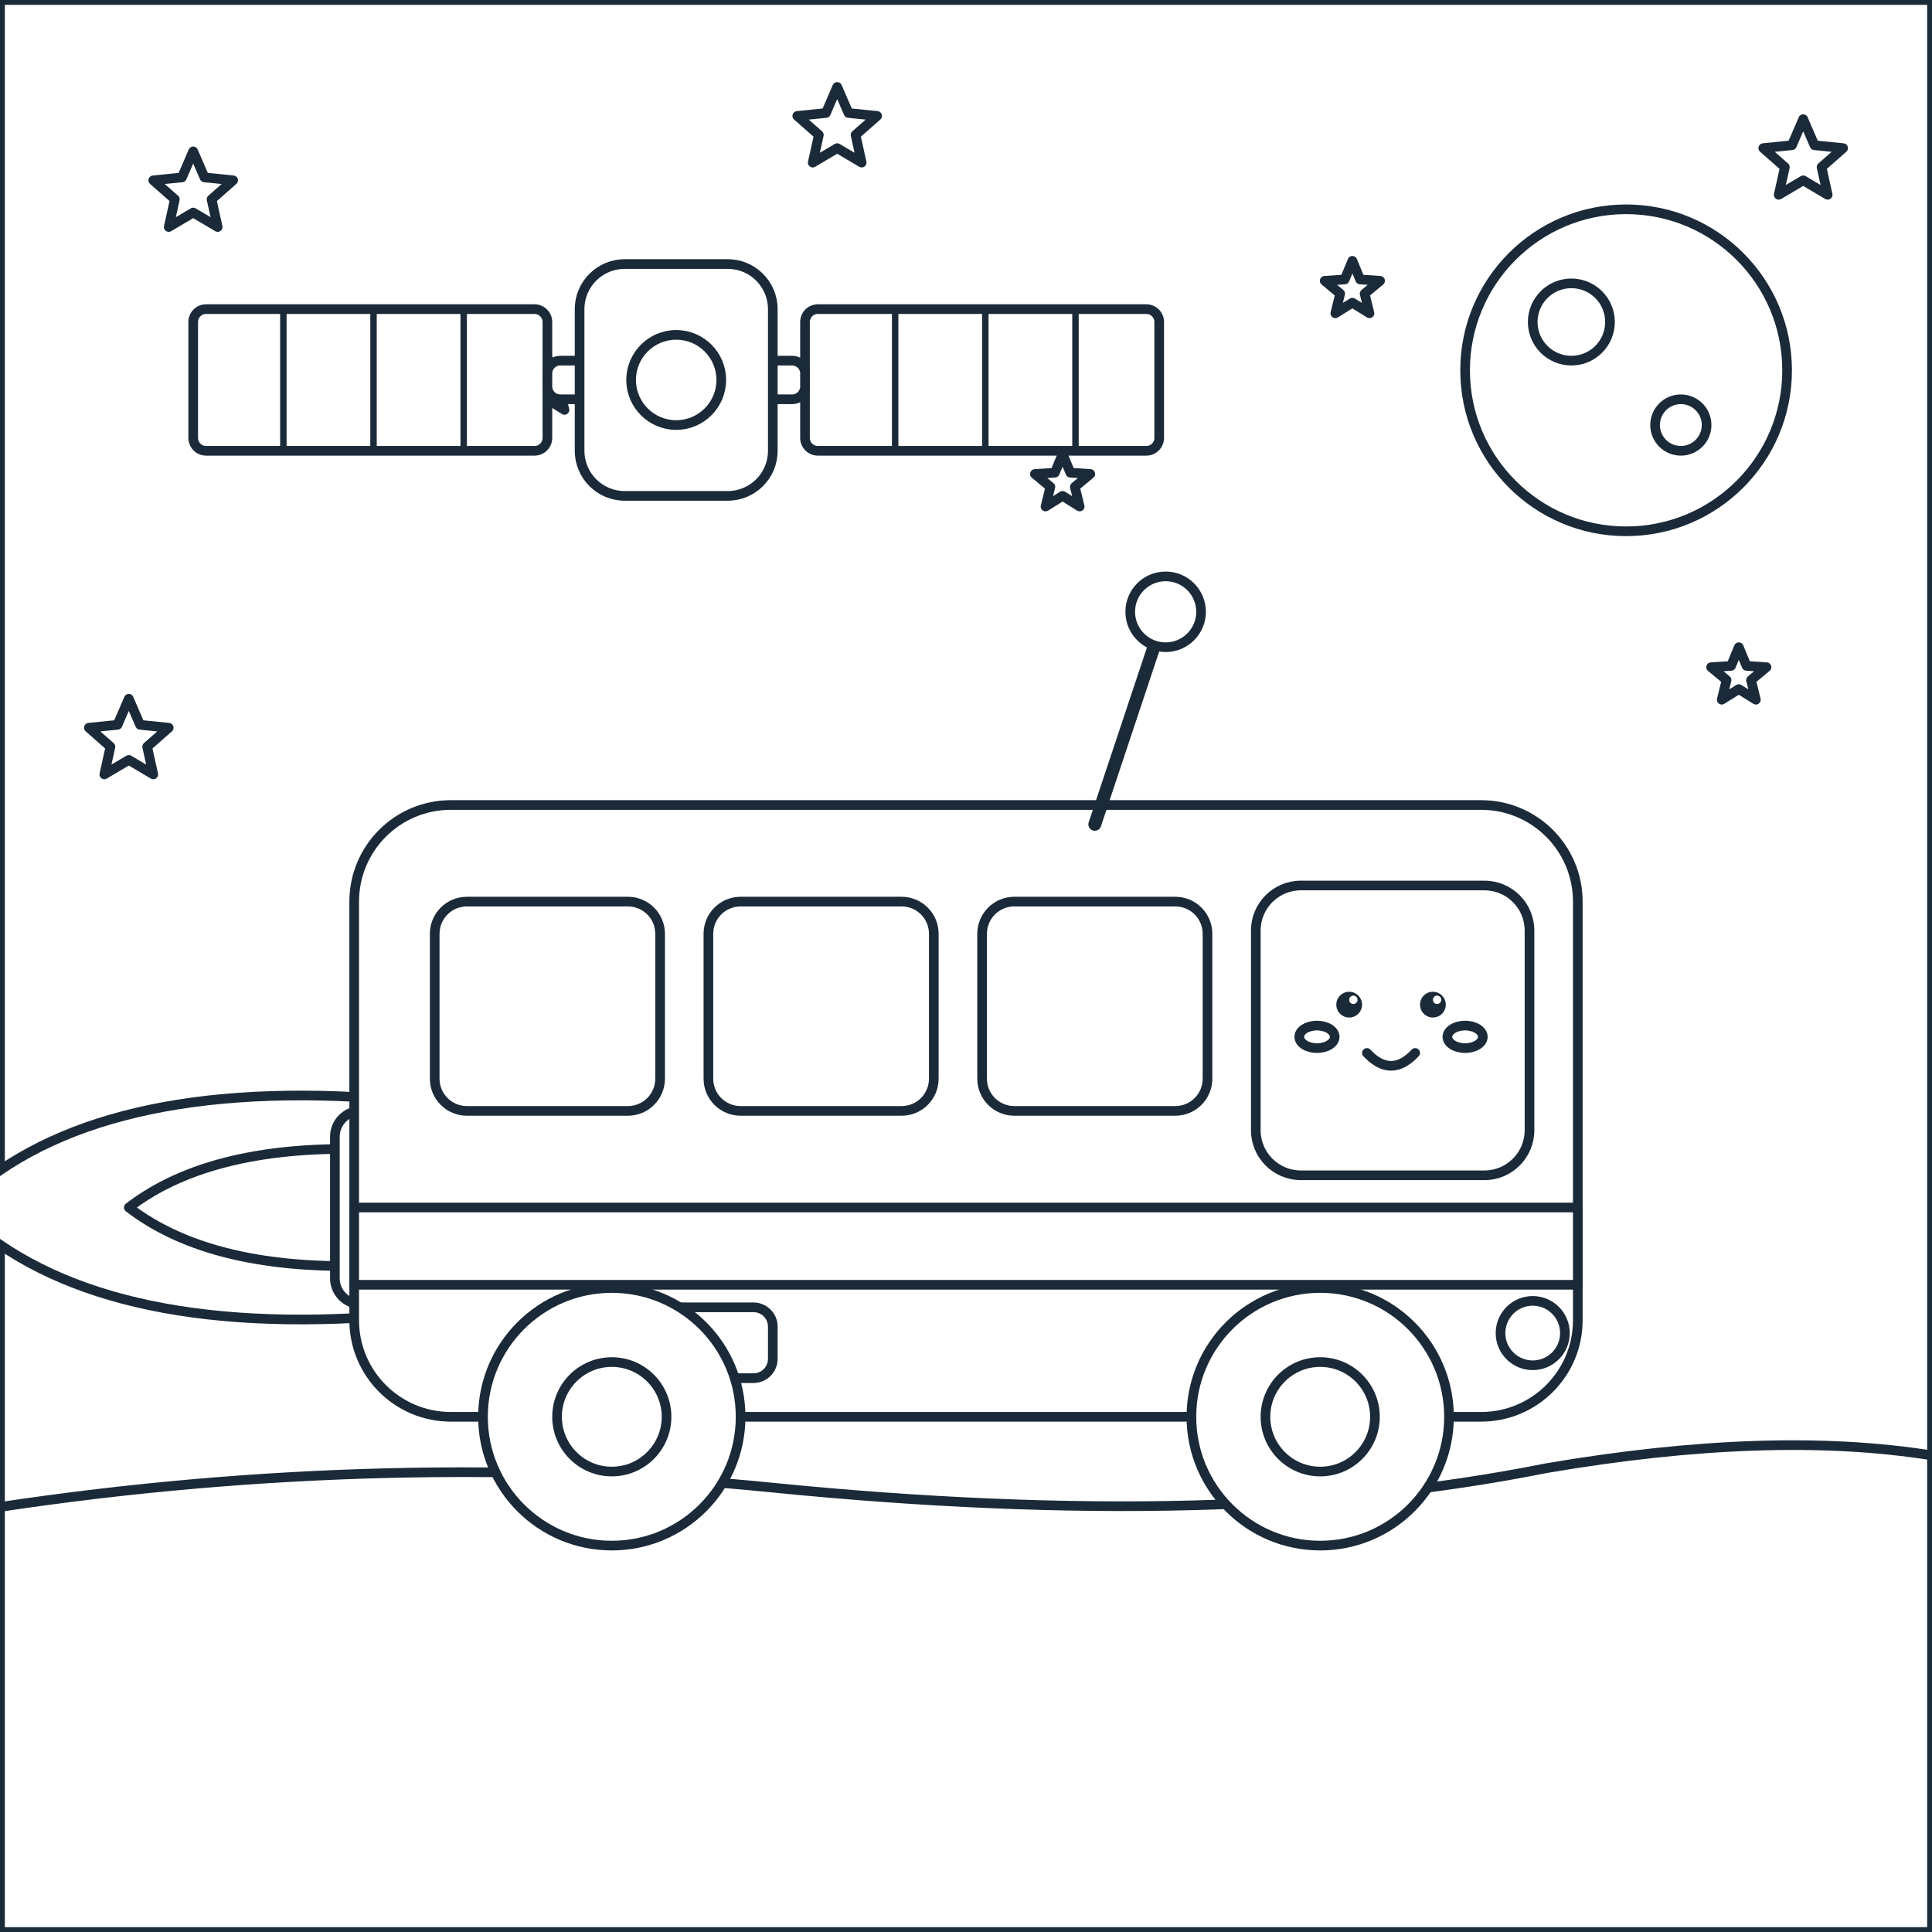
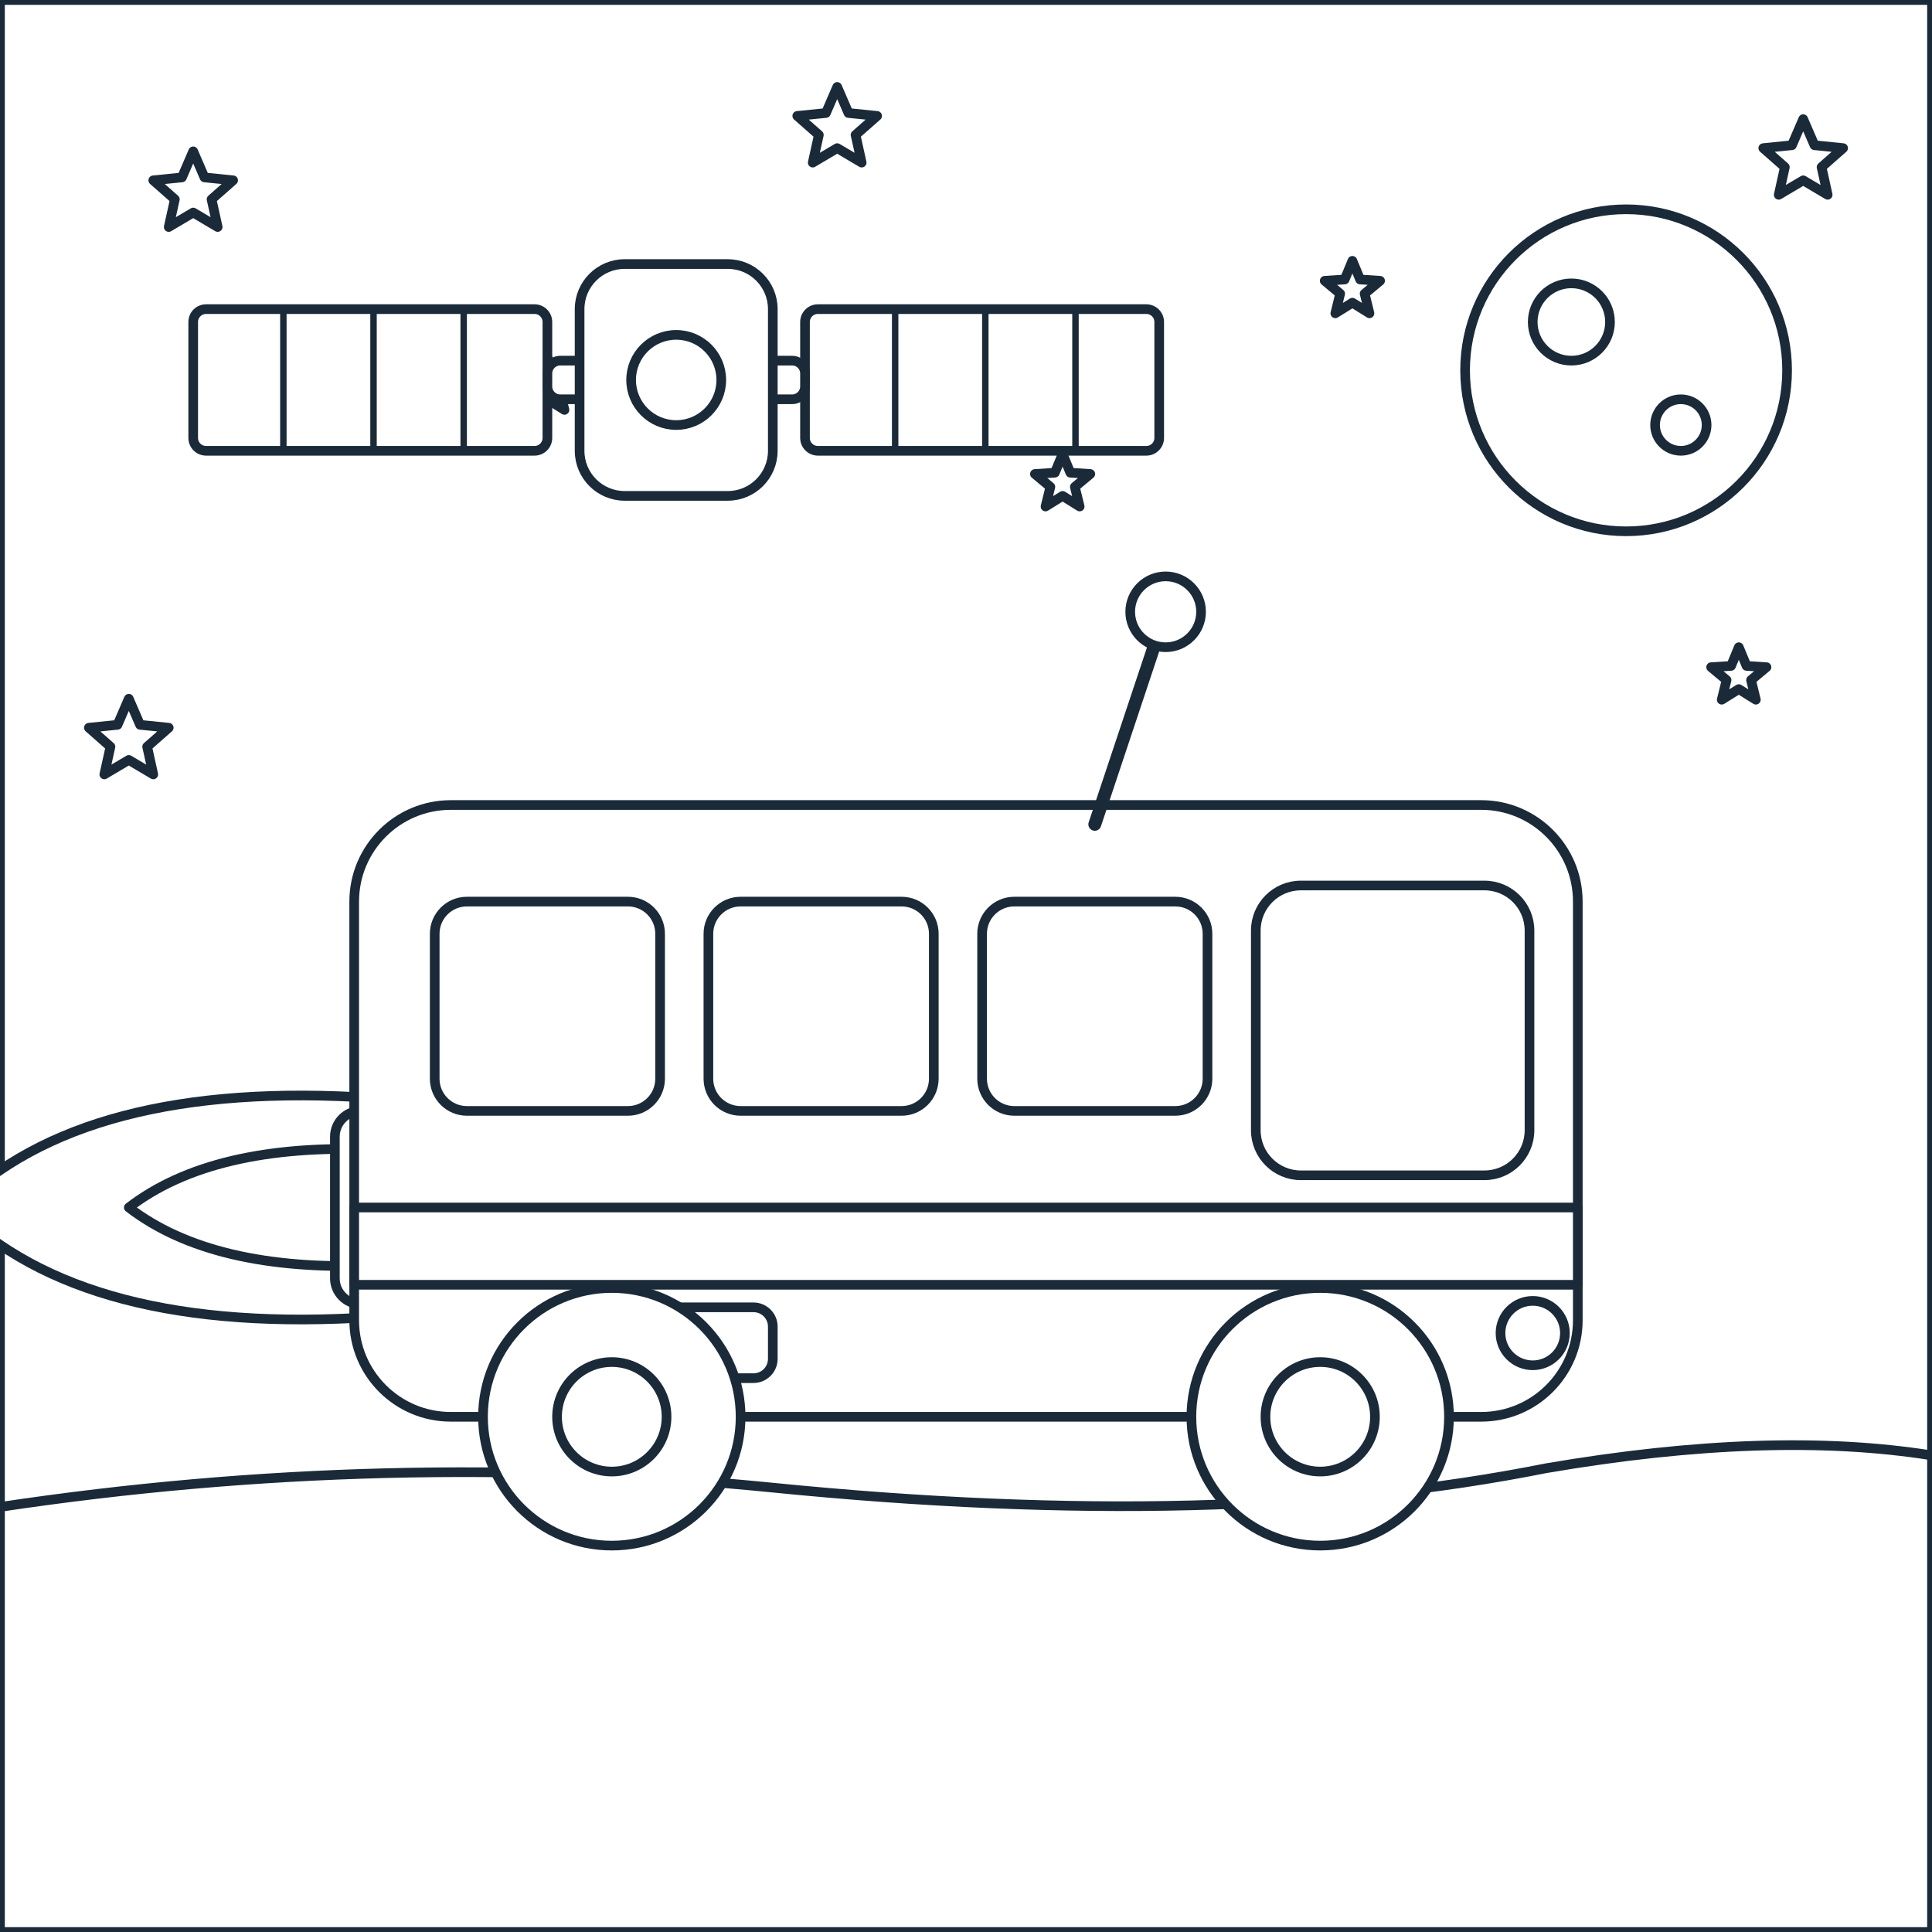
<svg xmlns="http://www.w3.org/2000/svg" viewBox="0 0 600 600" data-picture="xe-buyt-vu-tru--the-a-tham-hiem">
  <g class="scene-back">
    <rect x="0" y="0" width="600" height="600" rx="0" id="r-nen-troi" data-region="nen-troi" class="region" fill="#FFFFFF" stroke="#1B2A38" stroke-width="3" stroke-linejoin="round" />
    <polygon points="60,47 63.5,55.1 72.4,56 65.7,61.9 67.6,70.5 60,66 52.4,70.5 54.3,61.9 47.6,56 56.5,55.1" id="r-sao-1" data-region="sao-1" class="region" fill="#FFFFFF" stroke="#1B2A38" stroke-width="3" stroke-linejoin="round" />
    <polygon points="170,111 172.4,116.8 178.6,117.2 173.8,121.2 175.3,127.3 170,124 164.7,127.3 166.2,121.2 161.4,117.2 167.6,116.8" id="r-sao-2" data-region="sao-2" class="region" fill="#FFFFFF" stroke="#1B2A38" stroke-width="3" stroke-linejoin="round" />
    <polygon points="260,27 263.5,35.1 272.4,36 265.7,41.9 267.6,50.5 260,46 252.4,50.5 254.3,41.9 247.6,36 256.5,35.1" id="r-sao-3" data-region="sao-3" class="region" fill="#FFFFFF" stroke="#1B2A38" stroke-width="3" stroke-linejoin="round" />
    <polygon points="420,81 422.4,86.8 428.6,87.2 423.8,91.2 425.3,97.3 420,94 414.7,97.3 416.2,91.2 411.4,87.2 417.6,86.8" id="r-sao-4" data-region="sao-4" class="region" fill="#FFFFFF" stroke="#1B2A38" stroke-width="3" stroke-linejoin="round" />
    <polygon points="560,37 563.5,45.1 572.4,46 565.7,51.9 567.6,60.5 560,56 552.4,60.5 554.3,51.9 547.6,46 556.5,45.1" id="r-sao-5" data-region="sao-5" class="region" fill="#FFFFFF" stroke="#1B2A38" stroke-width="3" stroke-linejoin="round" />
    <polygon points="540,201 542.4,206.8 548.6,207.2 543.8,211.2 545.3,217.3 540,214 534.7,217.3 536.2,211.2 531.4,207.2 537.6,206.8" id="r-sao-6" data-region="sao-6" class="region" fill="#FFFFFF" stroke="#1B2A38" stroke-width="3" stroke-linejoin="round" />
    <polygon points="40,217 43.5,225.1 52.4,226 45.7,231.9 47.6,240.5 40,236 32.4,240.5 34.3,231.9 27.6,226 36.5,225.1" id="r-sao-7" data-region="sao-7" class="region" fill="#FFFFFF" stroke="#1B2A38" stroke-width="3" stroke-linejoin="round" />
    <polygon points="330,141 332.4,146.8 338.6,147.2 333.8,151.2 335.3,157.3 330,154 324.7,157.3 326.2,151.2 321.4,147.2 327.6,146.8" id="r-sao-8" data-region="sao-8" class="region" fill="#FFFFFF" stroke="#1B2A38" stroke-width="3" stroke-linejoin="round" />
    <ellipse cx="505" cy="115" rx="50" ry="50" id="r-hanh-tinh" data-region="hanh-tinh" class="region" fill="#FFFFFF" stroke="#1B2A38" stroke-width="3" stroke-linejoin="round" />
    <ellipse cx="488" cy="100" rx="12" ry="12" id="r-ho-hanh-tinh-1" data-region="ho-hanh-tinh-1" class="region" fill="#FFFFFF" stroke="#1B2A38" stroke-width="3" stroke-linejoin="round" />
    <ellipse cx="522" cy="132" rx="8" ry="8" id="r-ho-hanh-tinh-2" data-region="ho-hanh-tinh-2" class="region" fill="#FFFFFF" stroke="#1B2A38" stroke-width="3" stroke-linejoin="round" />
    <rect x="60" y="96" width="110" height="44" rx="4" id="r-tam-pin-trai" data-region="tam-pin-trai" class="region" fill="#FFFFFF" stroke="#1B2A38" stroke-width="3" stroke-linejoin="round" />
    <rect x="250" y="96" width="110" height="44" rx="4" id="r-tam-pin-phai" data-region="tam-pin-phai" class="region" fill="#FFFFFF" stroke="#1B2A38" stroke-width="3" stroke-linejoin="round" />
    <rect x="170" y="112" width="80" height="12" rx="4" id="r-thanh-noi" data-region="thanh-noi" class="region" fill="#FFFFFF" stroke="#1B2A38" stroke-width="3" stroke-linejoin="round" />
    <rect x="180" y="82" width="60" height="72" rx="14" id="r-khoang-tram" data-region="khoang-tram" class="region" fill="#FFFFFF" stroke="#1B2A38" stroke-width="3" stroke-linejoin="round" />
    <ellipse cx="210" cy="118" rx="14" ry="14" id="r-cua-so-tram" data-region="cua-so-tram" class="region" fill="#FFFFFF" stroke="#1B2A38" stroke-width="3" stroke-linejoin="round" />
    <g class="deco" pointer-events="none">
      <path d="M 88 96 L 88 140 M 116 96 L 116 140 M 144 96 L 144 140 M 278 96 L 278 140 M 306 96 L 306 140 M 334 96 L 334 140" fill="none" stroke="#1B2A38" stroke-width="2" stroke-linecap="round" stroke-linejoin="round" />
    </g>
    <path d="M 0 468 Q 120 450 240 462 Q 380 476 480 456 Q 550 444 600 452 L 600 600 L 0 600 Z" id="r-mat-dat-hanh-tinh" data-region="mat-dat-hanh-tinh" class="region" fill="#FFFFFF" stroke="#1B2A38" stroke-width="3" stroke-linejoin="round" />
  </g>
  <g id="subject" class="subject anim-drive">
    <path d="M 116 341 Q 26 335 -14 375 Q 26 415 116 409 Z" id="r-lua-phan-luc" data-region="lua-phan-luc" class="region" fill="#FFFFFF" stroke="#1B2A38" stroke-width="3" stroke-linejoin="round" />
    <path d="M 116 357 Q 66 355 40 375 Q 66 395 116 393 Z" id="r-loi-lua-phan-luc" data-region="loi-lua-phan-luc" class="region" fill="#FFFFFF" stroke="#1B2A38" stroke-width="3" stroke-linejoin="round" />
    <rect x="104" y="345" width="26" height="60" rx="8" id="r-dong-co-phan-luc" data-region="dong-co-phan-luc" class="region" fill="#FFFFFF" stroke="#1B2A38" stroke-width="3" stroke-linejoin="round" />
    <rect x="110" y="250" width="380" height="190" rx="30" id="r-than-xe" data-region="than-xe" class="region" fill="#FFFFFF" stroke="#1B2A38" stroke-width="3" stroke-linejoin="round" />
    <rect x="110" y="375" width="380" height="24" rx="0" id="r-soc" data-region="soc" class="region" fill="#FFFFFF" stroke="#1B2A38" stroke-width="3" stroke-linejoin="round" />
    <rect x="135" y="280" width="70" height="65" rx="10" id="r-cua-so-1" data-region="cua-so-1" class="region" fill="#FFFFFF" stroke="#1B2A38" stroke-width="3" stroke-linejoin="round" />
    <rect x="220" y="280" width="70" height="65" rx="10" id="r-cua-so-2" data-region="cua-so-2" class="region" fill="#FFFFFF" stroke="#1B2A38" stroke-width="3" stroke-linejoin="round" />
    <rect x="305" y="280" width="70" height="65" rx="10" id="r-cua-so-3" data-region="cua-so-3" class="region" fill="#FFFFFF" stroke="#1B2A38" stroke-width="3" stroke-linejoin="round" />
    <rect x="390" y="275" width="85" height="90" rx="14" id="r-kinh-lai" data-region="kinh-lai" class="region" fill="#FFFFFF" stroke="#1B2A38" stroke-width="3" stroke-linejoin="round" />
    <ellipse cx="476" cy="414" rx="10" ry="10" id="r-den-truoc" data-region="den-truoc" class="region" fill="#FFFFFF" stroke="#1B2A38" stroke-width="3" stroke-linejoin="round" />
    <rect x="180" y="406" width="60" height="22" rx="6" id="r-bien-so" data-region="bien-so" class="region" fill="#FFFFFF" stroke="#1B2A38" stroke-width="3" stroke-linejoin="round" />
    <ellipse cx="190" cy="440" rx="40" ry="40" id="r-banh-sau" data-region="banh-sau" class="region" fill="#FFFFFF" stroke="#1B2A38" stroke-width="3" stroke-linejoin="round" />
    <ellipse cx="190" cy="440" rx="17" ry="17" id="r-mam-sau" data-region="mam-sau" class="region" fill="#FFFFFF" stroke="#1B2A38" stroke-width="3" stroke-linejoin="round" />
    <ellipse cx="410" cy="440" rx="40" ry="40" id="r-banh-truoc" data-region="banh-truoc" class="region" fill="#FFFFFF" stroke="#1B2A38" stroke-width="3" stroke-linejoin="round" />
    <ellipse cx="410" cy="440" rx="17" ry="17" id="r-mam-truoc" data-region="mam-truoc" class="region" fill="#FFFFFF" stroke="#1B2A38" stroke-width="3" stroke-linejoin="round" />
    <g class="deco" pointer-events="none">
-       <circle cx="419" cy="312" r="4" fill="#1B2A38" />
-     </g>
-     <g class="deco" pointer-events="none">
-       <circle cx="445" cy="312" r="4" fill="#1B2A38" />
-     </g>
-     <g class="deco" pointer-events="none">
-       <circle cx="420.3" cy="310.5" r="1.3" fill="#FFFFFF" />
-     </g>
-     <g class="deco" pointer-events="none">
-       <circle cx="446.3" cy="310.5" r="1.3" fill="#FFFFFF" />
-     </g>
-     <ellipse cx="409" cy="322" rx="5.5" ry="3.5" id="r-ma-trai" data-region="ma-trai" class="region" fill="#FFFFFF" stroke="#1B2A38" stroke-width="3" stroke-linejoin="round" />
-     <ellipse cx="455" cy="322" rx="5.5" ry="3.5" id="r-ma-phai" data-region="ma-phai" class="region" fill="#FFFFFF" stroke="#1B2A38" stroke-width="3" stroke-linejoin="round" />
-     <g class="deco" pointer-events="none">
-       <path d="M 424.5 327 Q 432 335 439.5 327" fill="none" stroke="#1B2A38" stroke-width="3" stroke-linecap="round" stroke-linejoin="round" />
-     </g>
-     <g class="deco" pointer-events="none">
      <path d="M 340 256 L 360 196" fill="none" stroke="#1B2A38" stroke-width="4" stroke-linecap="round" stroke-linejoin="round" />
    </g>
    <ellipse cx="362" cy="190" rx="11" ry="11" id="r-dau-ang-ten" data-region="dau-ang-ten" class="region" fill="#FFFFFF" stroke="#1B2A38" stroke-width="3" stroke-linejoin="round" />
  </g>
  <g class="scene-front">

</g>
</svg>
